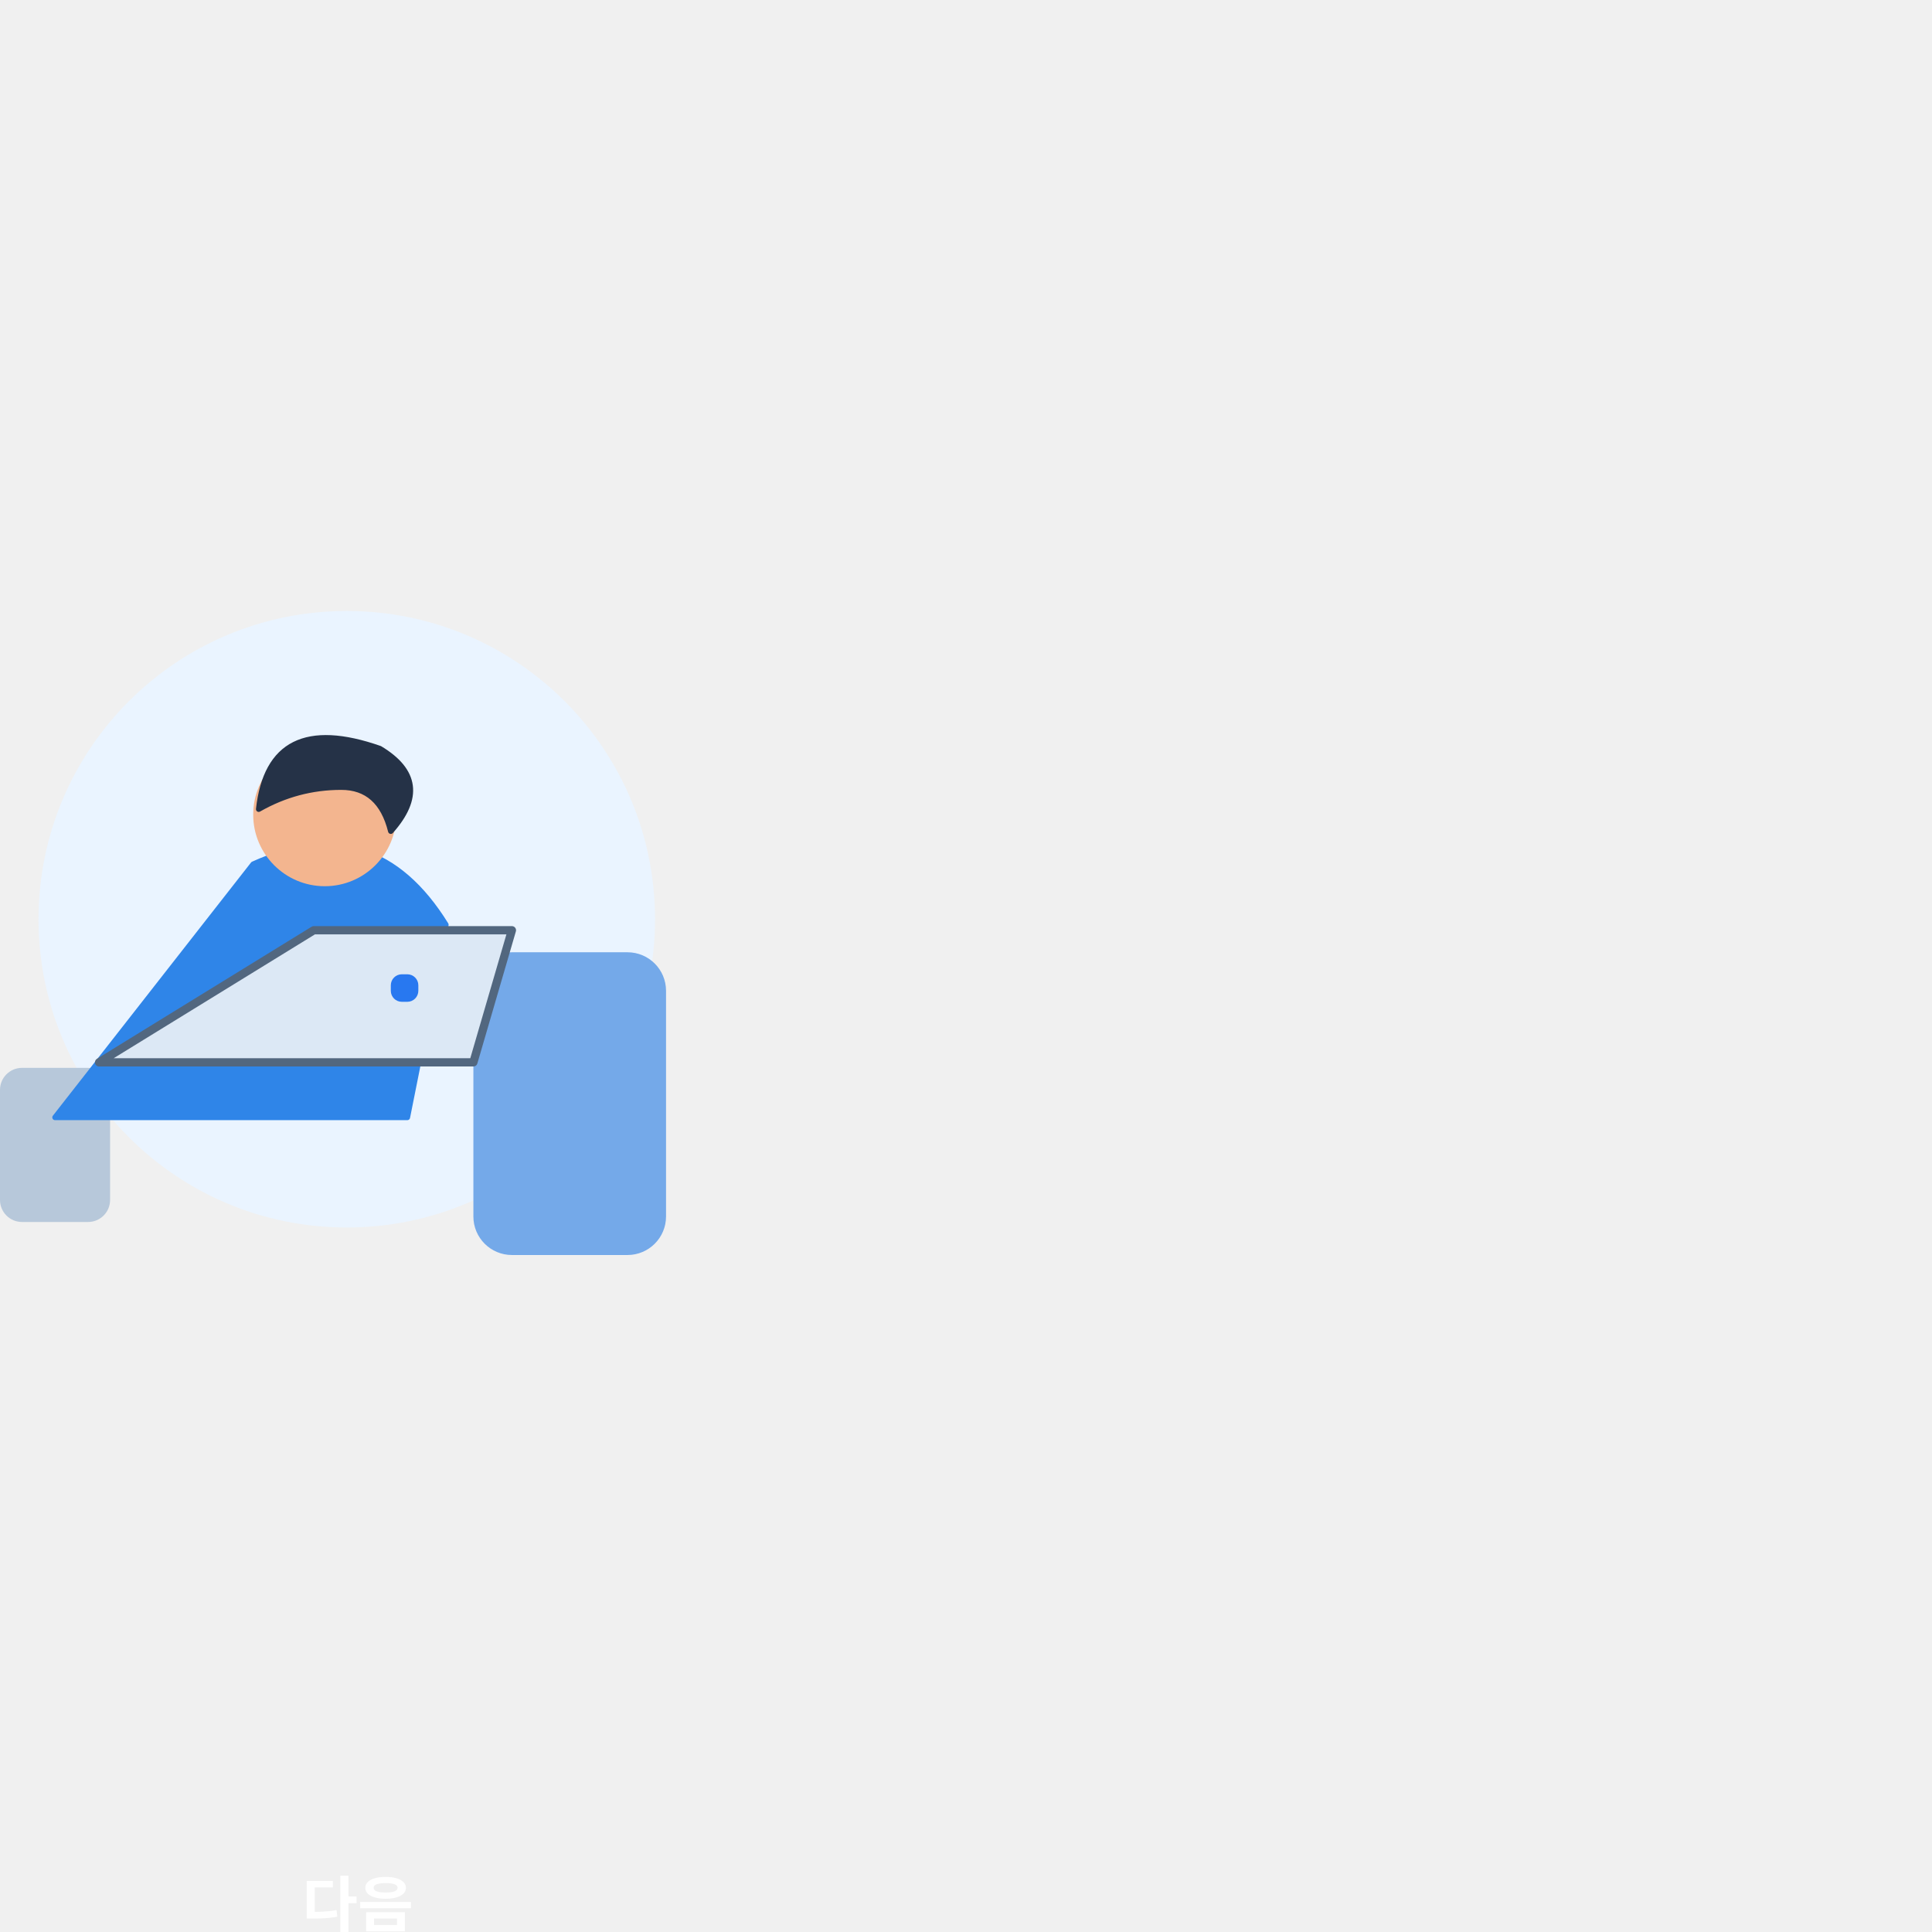
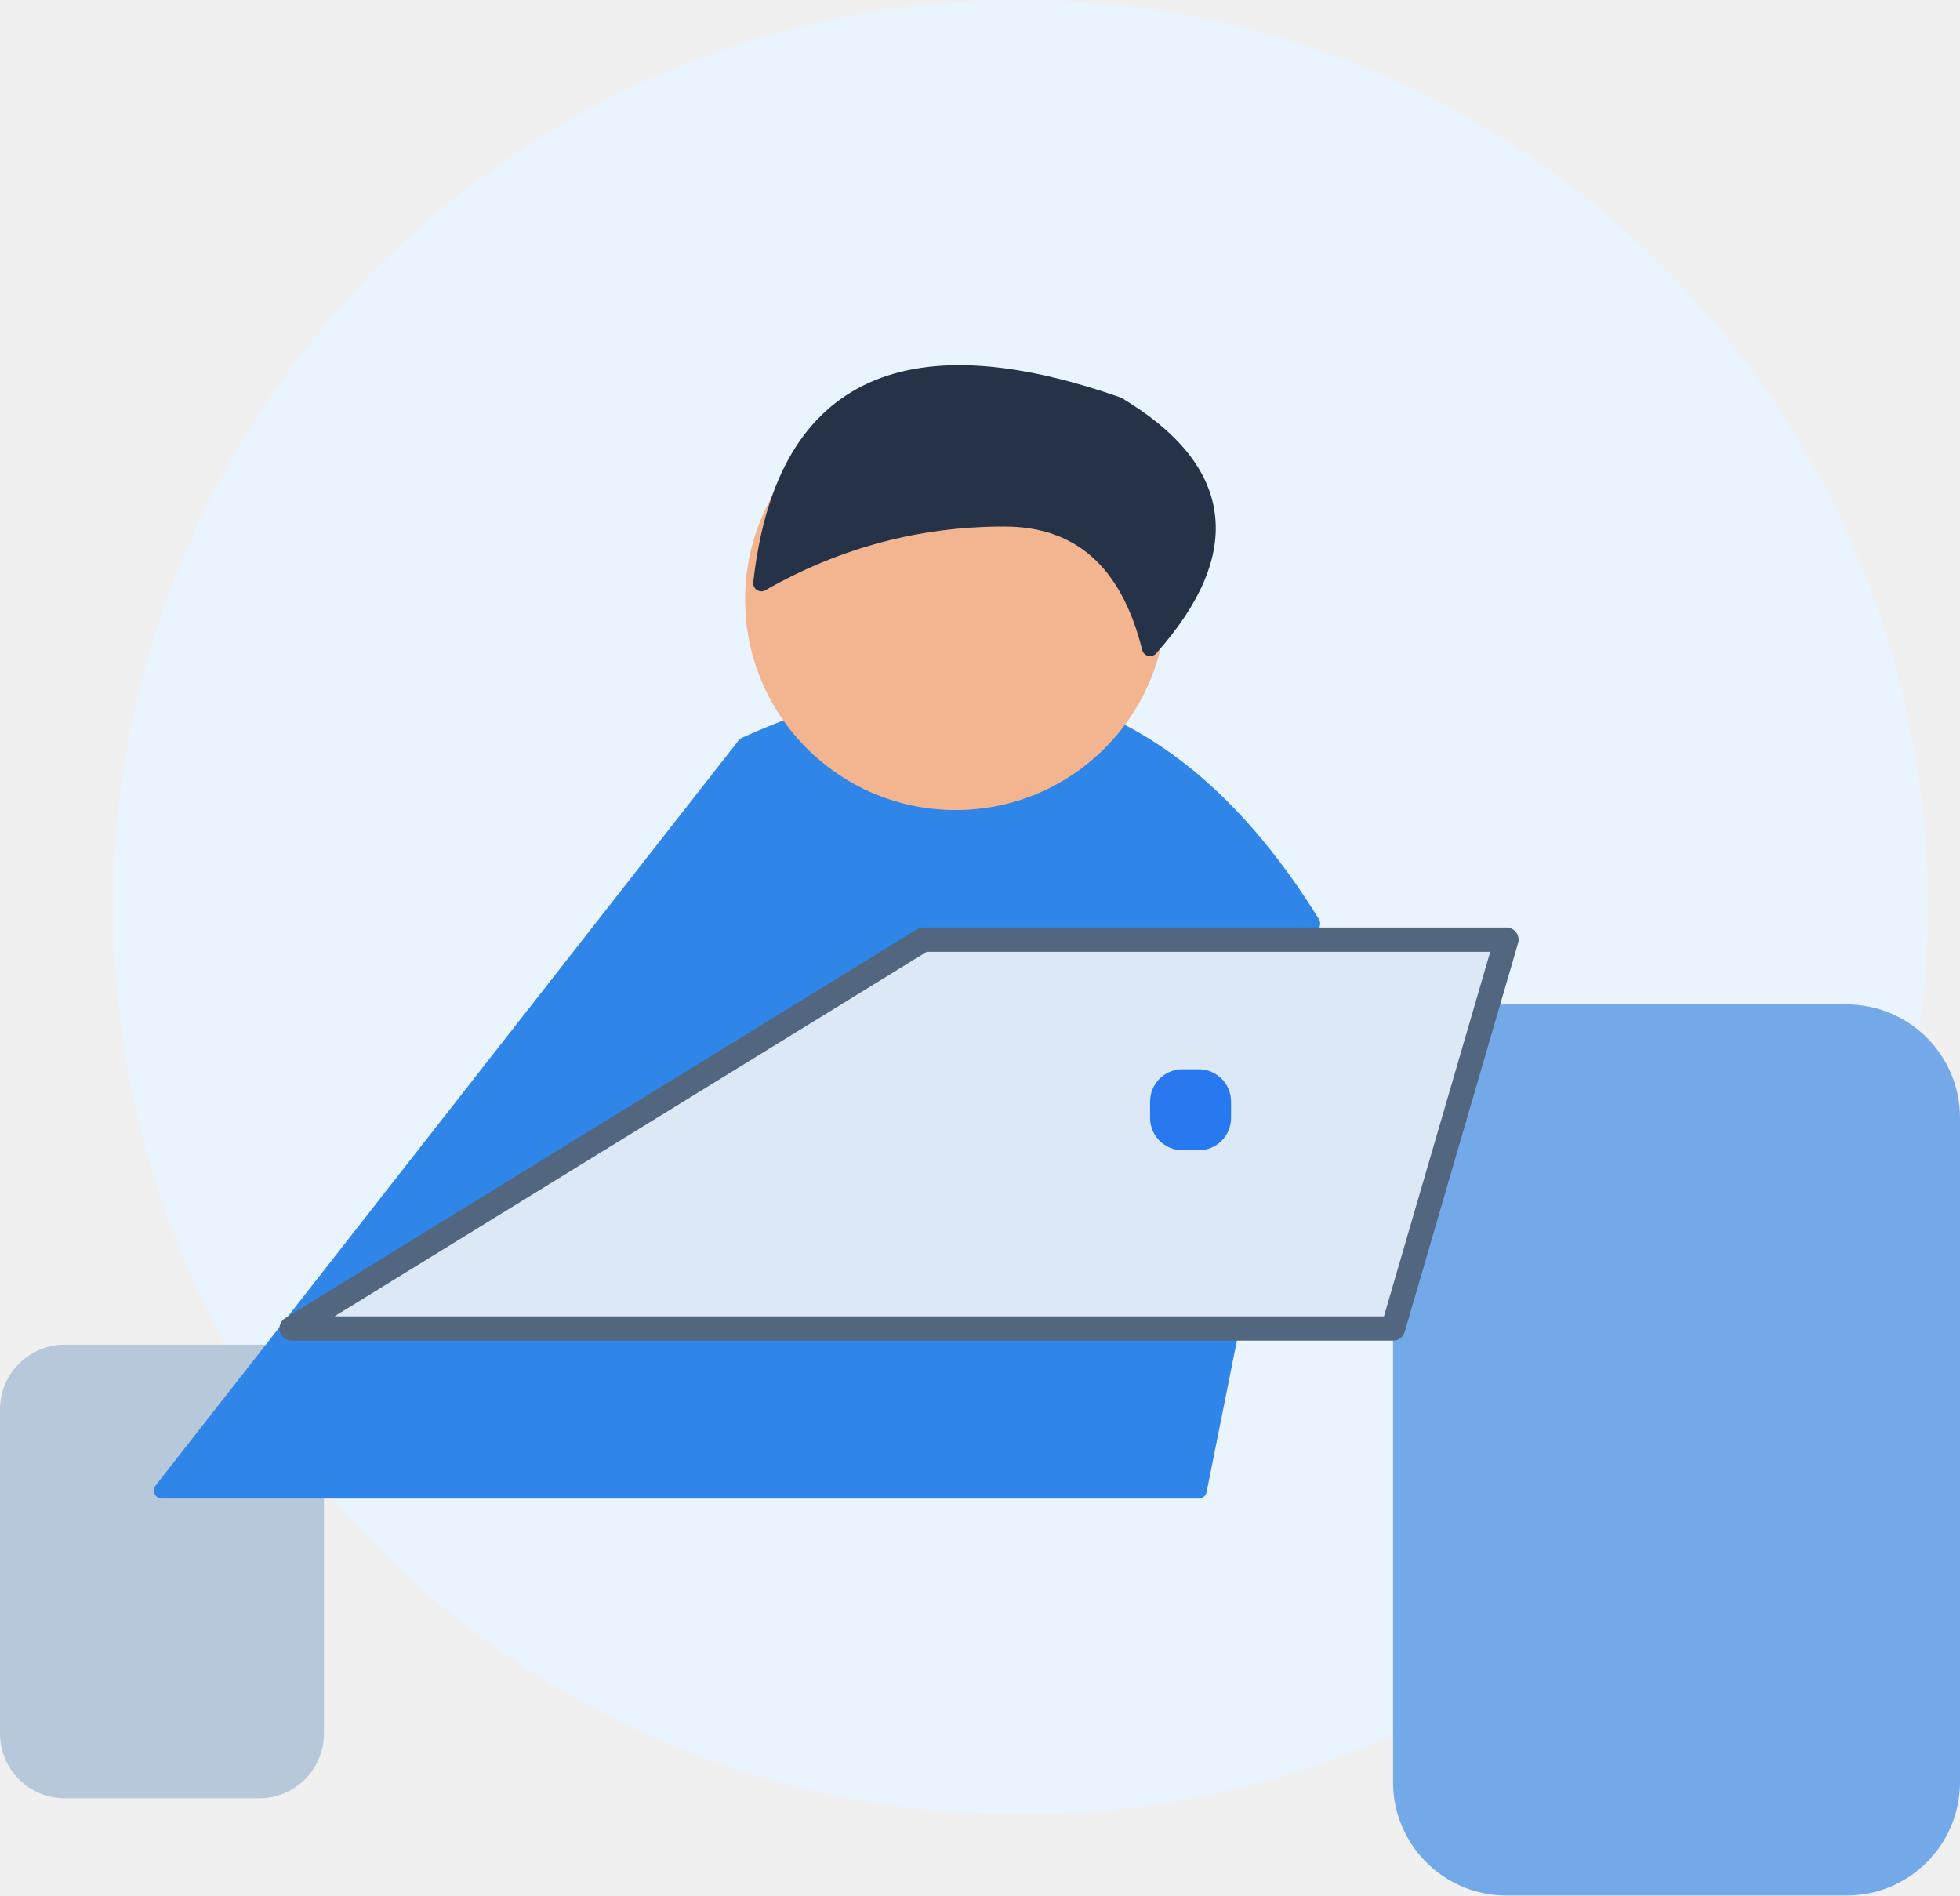
- <svg xmlns="http://www.w3.org/2000/svg" viewBox="38.00 38.00 350.87 350.99" width="100%" height="100%" preserveAspectRatio="xMidYMid meet">
+ <svg xmlns="http://www.w3.org/2000/svg" viewBox="38.00 149.00 121.00 117.00" width="100%" height="100%" preserveAspectRatio="xMidYMid meet">
  <path d="M101 261C131.928 261 157 235.928 157 205C157 174.072 131.928 149 101 149C70.072 149 45 174.072 45 205C45 235.928 70.072 261 101 261Z" fill="#EAF4FF" />
  <path d="M152 211H131C127.134 211 124 214.134 124 218V259C124 262.866 127.134 266 131 266H152C155.866 266 159 262.866 159 259V218C159 214.134 155.866 211 152 211Z" fill="#74A9E9" />
  <path d="M54 232H42C39.791 232 38 233.791 38 236V256C38 258.209 39.791 260 42 260H54C56.209 260 58 258.209 58 256V236C58 233.791 56.209 232 54 232Z" fill="#B7C8DA" />
  <path d="M84 195C98.667 188.333 110.333 192 119 206L112 241H48L84 195Z" fill="#2F85E8" stroke="#2F85E8" stroke-linecap="round" stroke-linejoin="round" />
  <path d="M97 199C104.18 199 110 193.18 110 186C110 178.82 104.18 173 97 173C89.82 173 84 178.82 84 186C84 193.18 89.82 199 97 199Z" fill="#F3B58F" />
  <path d="M85 185C86.333 173 93.667 169.333 107 174C113.667 178 114.333 183 109 189C107.667 183.667 104.667 181 100 181C94.667 181 89.667 182.333 85 185Z" fill="#253247" stroke="#253247" stroke-linecap="round" stroke-linejoin="round" />
  <path d="M95 207H131L124 231H56L95 207Z" fill="#DCE8F5" stroke="#52677F" stroke-width="1.5" stroke-linecap="round" stroke-linejoin="round" />
  <path d="M112 215H111C109.895 215 109 215.895 109 217V218C109 219.105 109.895 220 111 220H112C113.105 220 114 219.105 114 218V217C114 215.895 113.105 215 112 215Z" fill="#2878F0" />
  <path d="M99.833 378.771H101.307V388.99H99.833V378.771ZM100.988 382.544H102.781V383.754H100.988V382.544ZM93.717 385.338H94.575C95.154 385.338 95.697 385.331 96.203 385.316C96.709 385.294 97.2 385.261 97.677 385.217C98.153 385.166 98.641 385.096 99.14 385.008L99.283 386.218C98.769 386.306 98.263 386.376 97.765 386.427C97.273 386.478 96.767 386.511 96.247 386.526C95.726 386.541 95.169 386.548 94.575 386.548H93.717V385.338ZM93.717 379.717H98.469V380.894H95.18V385.91H93.717V379.717ZM108.049 378.98C108.804 378.98 109.457 379.061 110.007 379.222C110.557 379.376 110.982 379.603 111.283 379.904C111.591 380.197 111.745 380.549 111.745 380.96C111.745 381.371 111.591 381.726 111.283 382.027C110.982 382.32 110.557 382.548 110.007 382.709C109.457 382.87 108.804 382.951 108.049 382.951C107.308 382.951 106.659 382.87 106.102 382.709C105.545 382.548 105.116 382.32 104.815 382.027C104.514 381.726 104.364 381.371 104.364 380.96C104.364 380.549 104.514 380.197 104.815 379.904C105.116 379.603 105.545 379.376 106.102 379.222C106.659 379.061 107.308 378.98 108.049 378.98ZM108.049 380.102C107.594 380.102 107.202 380.135 106.872 380.201C106.542 380.26 106.293 380.351 106.124 380.476C105.963 380.601 105.882 380.762 105.882 380.96C105.882 381.151 105.963 381.312 106.124 381.444C106.293 381.569 106.542 381.664 106.872 381.73C107.202 381.789 107.594 381.818 108.049 381.818C108.518 381.818 108.914 381.789 109.237 381.73C109.56 381.664 109.805 381.569 109.974 381.444C110.143 381.312 110.227 381.151 110.227 380.96C110.227 380.762 110.143 380.601 109.974 380.476C109.805 380.351 109.56 380.26 109.237 380.201C108.914 380.135 108.518 380.102 108.049 380.102ZM104.518 385.393H111.558V388.869H104.518V385.393ZM110.128 386.548H105.948V387.714H110.128V386.548ZM103.44 383.534H112.658V384.678H103.44V383.534Z" fill="white" />
</svg>
